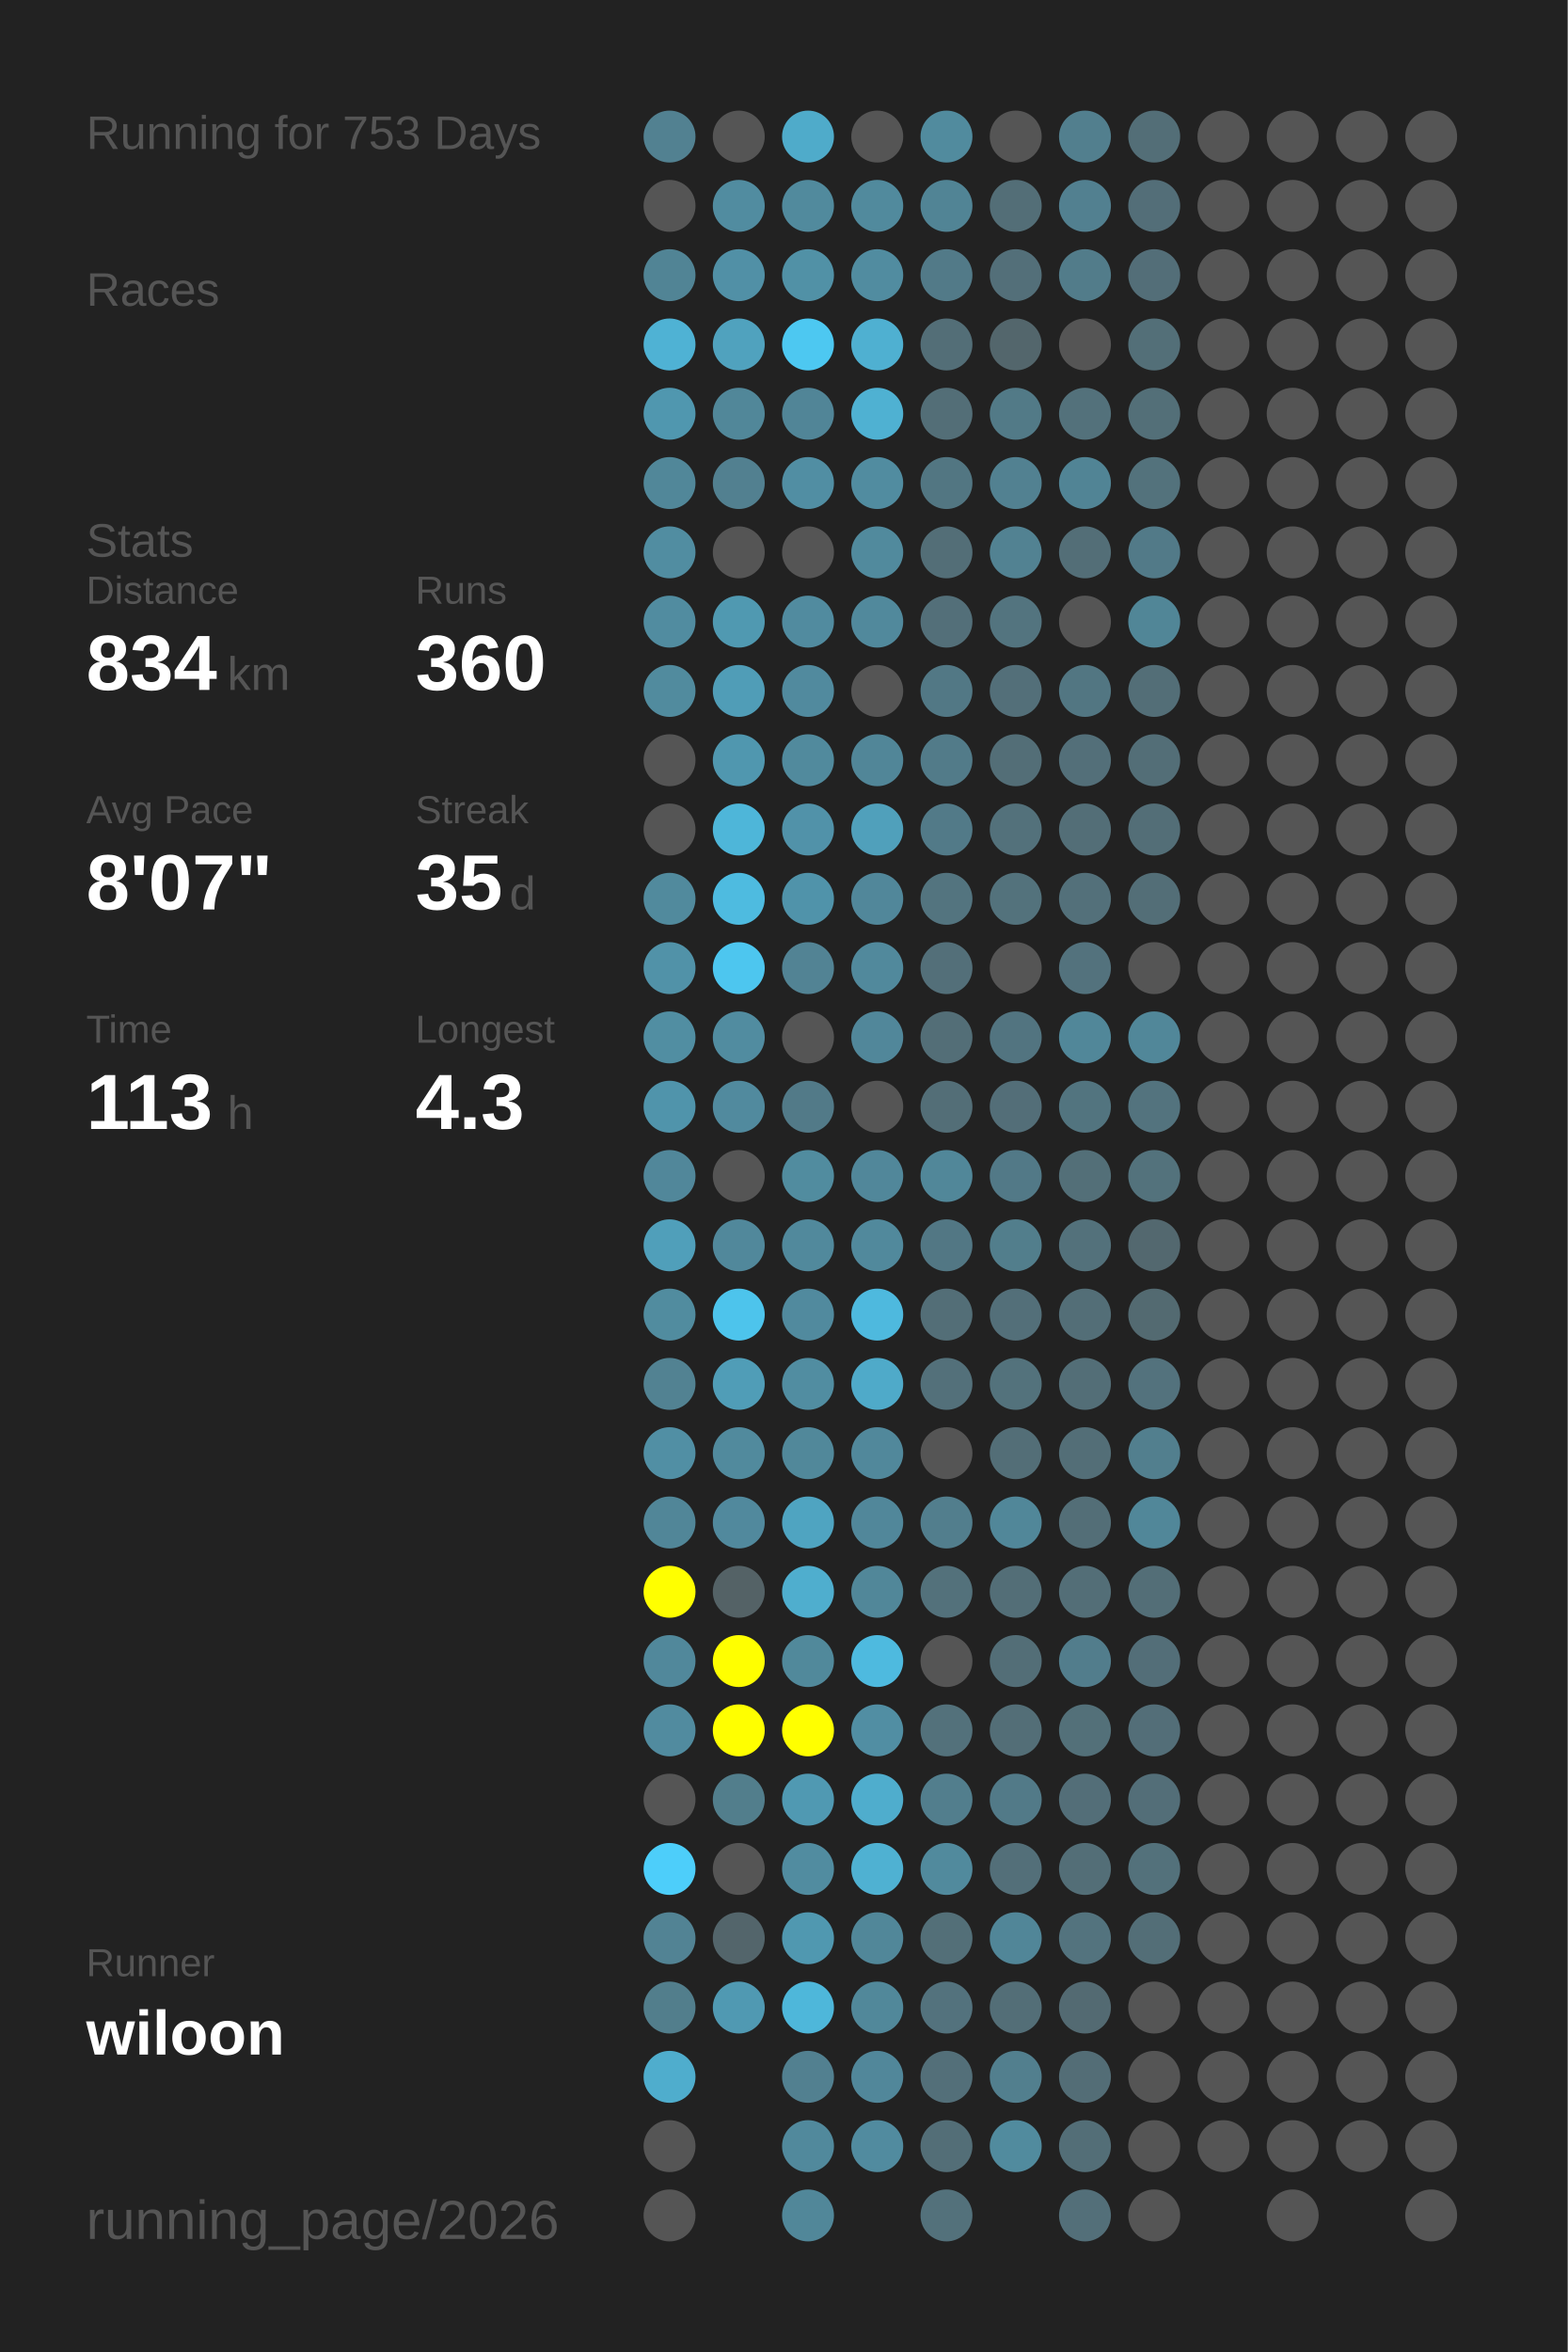
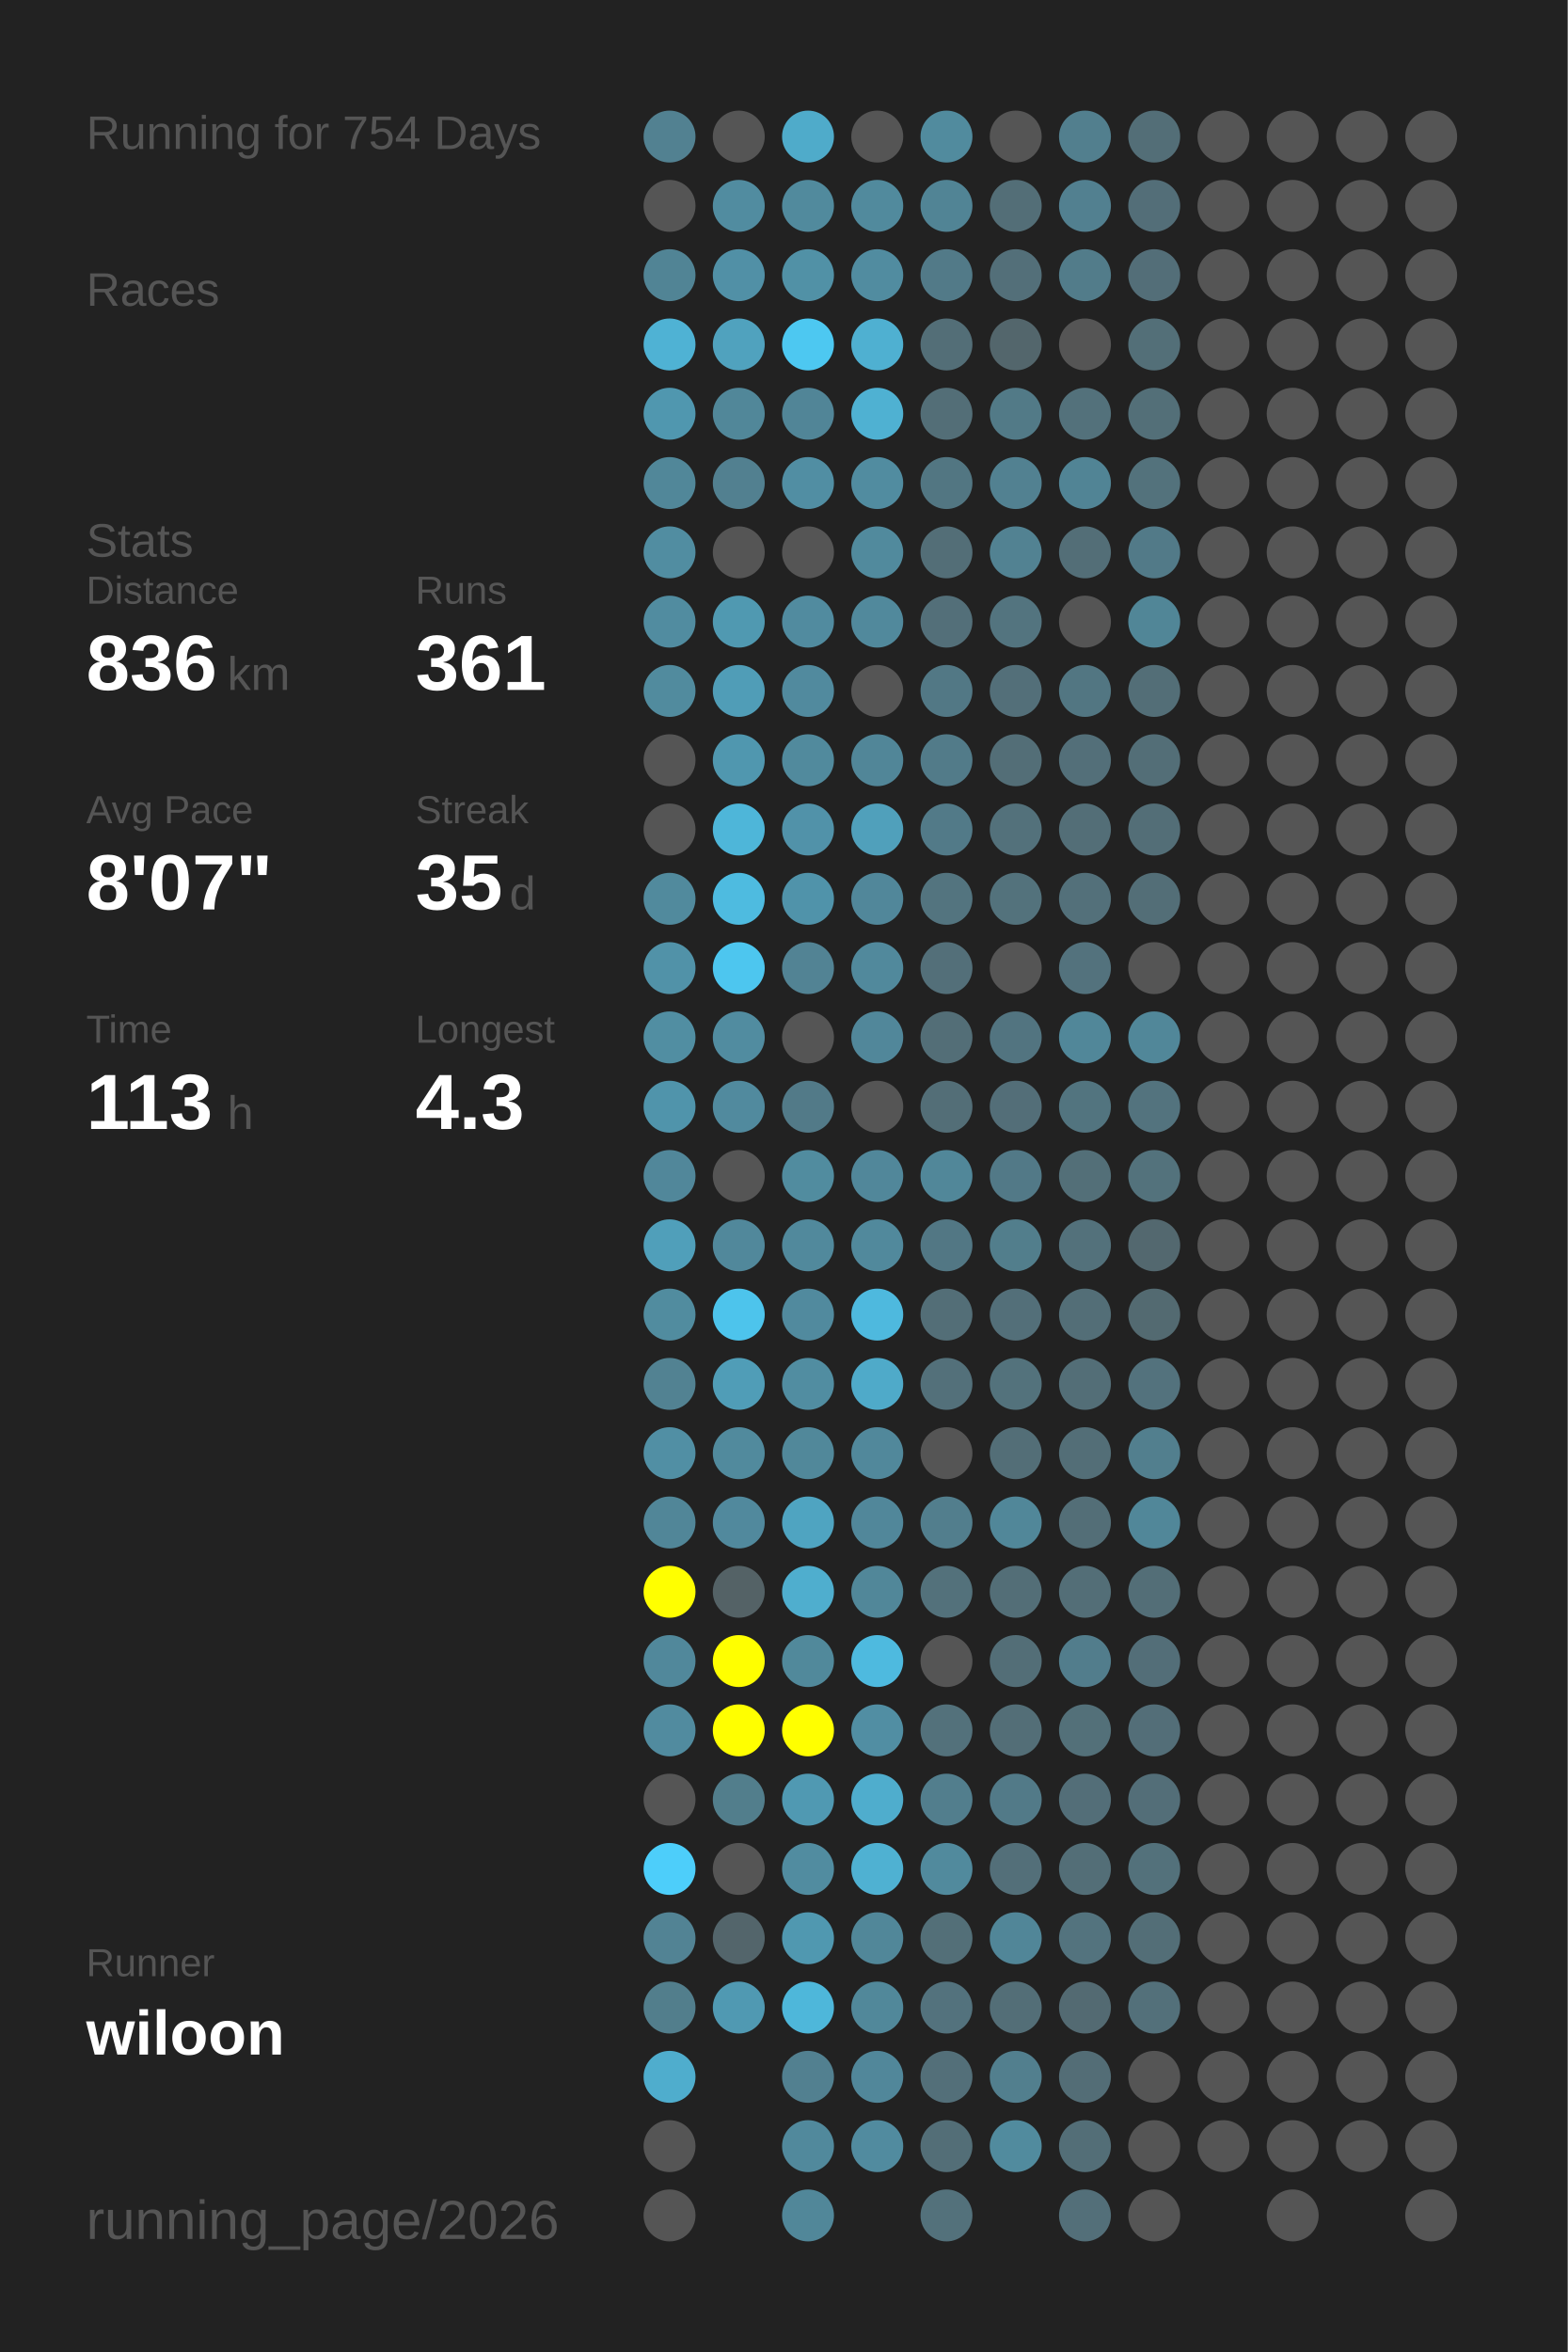
<svg xmlns="http://www.w3.org/2000/svg" baseProfile="full" height="300mm" version="1.1" viewBox="0,0,200,300" width="200mm">
  <defs />
  <rect fill="#222222" height="300" width="200" x="0" y="0" />
-   <text fill="#555555" style="font-size:6px; font-family:Arial;" x="11" y="19">Running for 753 Days</text>
+   <text fill="#555555" style="font-size:6px; font-family:Arial;" x="11" y="19">Running for 754 Days</text>
  <text fill="#555555" style="font-size:6px; font-family:Arial;" x="11" y="39">Races</text>
  <text fill="#555555" style="font-size:6px; font-family:Arial;" x="11" y="71">Stats</text>
  <text fill="#555555" style="font-size:5px; font-family:Arial;" x="11" y="77">Distance</text>
-   <text fill="#FFFFFF" style="font-size:10px; font-family:Arial; font-weight:bold;" x="11" y="88">834</text>
+   <text fill="#FFFFFF" style="font-size:10px; font-family:Arial; font-weight:bold;" x="11" y="88">836</text>
  <text fill="#555555" style="font-size:6px; font-family:Arial;" x="29" y="88">km</text>
  <text fill="#555555" style="font-size:5px; font-family:Arial;" x="53" y="77">Runs</text>
-   <text fill="#FFFFFF" style="font-size:10px; font-family:Arial; font-weight:bold;" x="53" y="88">360</text>
+   <text fill="#FFFFFF" style="font-size:10px; font-family:Arial; font-weight:bold;" x="53" y="88">361</text>
  <text fill="#555555" style="font-size:5px; font-family:Arial;" x="11" y="105">Avg Pace</text>
  <text fill="#FFFFFF" style="font-size:10px; font-family:Arial; font-weight:bold;" x="11" y="116">8'07"</text>
  <text fill="#555555" style="font-size:5px; font-family:Arial;" x="53" y="105">Streak</text>
  <text fill="#FFFFFF" style="font-size:10px; font-family:Arial; font-weight:bold;" x="53" y="116">35</text>
  <text fill="#555555" style="font-size:6px; font-family:Arial;" x="65" y="116">d</text>
  <text fill="#555555" style="font-size:5px; font-family:Arial;" x="11" y="133">Time</text>
  <text fill="#FFFFFF" style="font-size:10px; font-family:Arial; font-weight:bold;" x="11" y="144">113</text>
  <text fill="#555555" style="font-size:6px; font-family:Arial;" x="29" y="144">h</text>
  <text fill="#555555" style="font-size:5px; font-family:Arial;" x="53" y="133">Longest</text>
  <text fill="#FFFFFF" style="font-size:10px; font-family:Arial; font-weight:bold;" x="53" y="144">4.3</text>
  <text fill="#555555" style="font-size:5px; font-family:Arial;" x="11" y="252.065">Runner</text>
  <text fill="#FFFFFF" style="font-size:8px; font-family:Arial; font-weight:bold;" x="11" y="262.065">wiloon</text>
  <text fill="#555555" style="font-size:7px; font-family:Arial;" x="11" y="285.581">running_page/2026</text>
  <circle cx="85.417" cy="17.419" fill="#528191" r="3.312" />
  <circle cx="85.417" cy="26.258" fill="#555555" r="3.312" />
  <circle cx="85.417" cy="35.097" fill="#518495" r="3.312" />
  <circle cx="85.417" cy="43.935" fill="#4fb2d4" r="3.312" />
  <circle cx="85.417" cy="52.774" fill="#5097af" r="3.312" />
  <circle cx="85.417" cy="61.613" fill="#518799" r="3.312" />
  <circle cx="85.417" cy="70.452" fill="#518da1" r="3.312" />
  <circle cx="85.417" cy="79.29" fill="#518ca0" r="3.312" />
  <circle cx="85.417" cy="88.129" fill="#518b9e" r="3.312" />
  <circle cx="85.417" cy="96.968" fill="#555555" r="3.312" />
  <circle cx="85.417" cy="105.806" fill="#555555" r="3.312" />
  <circle cx="85.417" cy="114.645" fill="#518a9d" r="3.312" />
  <circle cx="85.417" cy="123.484" fill="#5192a8" r="3.312" />
  <circle cx="85.417" cy="132.323" fill="#518ea2" r="3.312" />
  <circle cx="85.417" cy="141.161" fill="#5094ab" r="3.312" />
  <circle cx="85.417" cy="150" fill="#51879a" r="3.312" />
  <circle cx="85.417" cy="158.839" fill="#509fba" r="3.312" />
  <circle cx="85.417" cy="167.677" fill="#518c9f" r="3.312" />
  <circle cx="85.417" cy="176.516" fill="#528292" r="3.312" />
  <circle cx="85.417" cy="185.355" fill="#518fa4" r="3.312" />
  <circle cx="85.417" cy="194.194" fill="#518698" r="3.312" />
  <circle cx="85.417" cy="203.032" fill="#FFFF00" r="3.312" />
  <circle cx="85.417" cy="211.871" fill="#51889b" r="3.312" />
  <circle cx="85.417" cy="220.71" fill="#518b9f" r="3.312" />
  <circle cx="85.417" cy="229.548" fill="#555555" r="3.312" />
  <circle cx="85.417" cy="238.387" fill="#4dcefa" r="3.312" />
  <circle cx="85.417" cy="247.226" fill="#528394" r="3.312" />
  <circle cx="85.417" cy="256.065" fill="#527e8c" r="3.312" />
  <circle cx="85.417" cy="264.903" fill="#4fadcd" r="3.312" />
  <circle cx="85.417" cy="273.742" fill="#555555" r="3.312" />
  <circle cx="85.417" cy="282.581" fill="#555555" r="3.312" />
  <circle cx="94.25" cy="17.419" fill="#555555" r="3.312" />
  <circle cx="94.25" cy="26.258" fill="#518ca0" r="3.312" />
  <circle cx="94.25" cy="35.097" fill="#5190a6" r="3.312" />
  <circle cx="94.25" cy="43.935" fill="#50a2be" r="3.312" />
  <circle cx="94.25" cy="52.774" fill="#518799" r="3.312" />
  <circle cx="94.25" cy="61.613" fill="#528090" r="3.312" />
  <circle cx="94.25" cy="70.452" fill="#555555" r="3.312" />
  <circle cx="94.25" cy="79.29" fill="#5099b1" r="3.312" />
  <circle cx="94.25" cy="88.129" fill="#509db7" r="3.312" />
  <circle cx="94.25" cy="96.968" fill="#5097af" r="3.312" />
  <circle cx="94.25" cy="105.806" fill="#4eb6d9" r="3.312" />
  <circle cx="94.25" cy="114.645" fill="#4ebbe0" r="3.312" />
  <circle cx="94.25" cy="123.484" fill="#4dc6ef" r="3.312" />
  <circle cx="94.25" cy="132.323" fill="#518ca0" r="3.312" />
  <circle cx="94.25" cy="141.161" fill="#518a9e" r="3.312" />
  <circle cx="94.25" cy="150" fill="#555555" r="3.312" />
  <circle cx="94.25" cy="158.839" fill="#51889b" r="3.312" />
  <circle cx="94.25" cy="167.677" fill="#4dc4ec" r="3.312" />
  <circle cx="94.25" cy="176.516" fill="#509db7" r="3.312" />
  <circle cx="94.25" cy="185.355" fill="#518a9d" r="3.312" />
  <circle cx="94.25" cy="194.194" fill="#51899d" r="3.312" />
  <circle cx="94.25" cy="203.032" fill="#546266" r="3.312" />
  <circle cx="94.25" cy="211.871" fill="#FFFF00" r="3.312" />
  <circle cx="94.25" cy="220.71" fill="#FFFF00" r="3.312" />
  <circle cx="94.25" cy="229.548" fill="#527e8c" r="3.312" />
  <circle cx="94.25" cy="238.387" fill="#555555" r="3.312" />
  <circle cx="94.25" cy="247.226" fill="#53656b" r="3.312" />
  <circle cx="94.25" cy="256.065" fill="#5099b2" r="3.312" />
  <circle cx="103.083" cy="17.419" fill="#4fabca" r="3.312" />
  <circle cx="103.083" cy="26.258" fill="#518a9d" r="3.312" />
  <circle cx="103.083" cy="35.097" fill="#5191a6" r="3.312" />
  <circle cx="103.083" cy="43.935" fill="#4dc8f1" r="3.312" />
  <circle cx="103.083" cy="52.774" fill="#518597" r="3.312" />
  <circle cx="103.083" cy="61.613" fill="#518ea3" r="3.312" />
  <circle cx="103.083" cy="70.452" fill="#555555" r="3.312" />
  <circle cx="103.083" cy="79.29" fill="#518b9f" r="3.312" />
  <circle cx="103.083" cy="88.129" fill="#518a9e" r="3.312" />
  <circle cx="103.083" cy="96.968" fill="#518a9d" r="3.312" />
  <circle cx="103.083" cy="105.806" fill="#5192a9" r="3.312" />
  <circle cx="103.083" cy="114.645" fill="#5093aa" r="3.312" />
  <circle cx="103.083" cy="123.484" fill="#528394" r="3.312" />
  <circle cx="103.083" cy="132.323" fill="#555555" r="3.312" />
  <circle cx="103.083" cy="141.161" fill="#527a88" r="3.312" />
  <circle cx="103.083" cy="150" fill="#518c9f" r="3.312" />
  <circle cx="103.083" cy="158.839" fill="#51899c" r="3.312" />
  <circle cx="103.083" cy="167.677" fill="#518a9e" r="3.312" />
  <circle cx="103.083" cy="176.516" fill="#518da1" r="3.312" />
  <circle cx="103.083" cy="185.355" fill="#51889a" r="3.312" />
  <circle cx="103.083" cy="194.194" fill="#4fa4c1" r="3.312" />
  <circle cx="103.083" cy="203.032" fill="#4faece" r="3.312" />
  <circle cx="103.083" cy="211.871" fill="#51899b" r="3.312" />
  <circle cx="103.083" cy="220.71" fill="#FFFF00" r="3.312" />
  <circle cx="103.083" cy="229.548" fill="#5099b2" r="3.312" />
  <circle cx="103.083" cy="238.387" fill="#518ca0" r="3.312" />
  <circle cx="103.083" cy="247.226" fill="#5098b0" r="3.312" />
  <circle cx="103.083" cy="256.065" fill="#4eb7da" r="3.312" />
  <circle cx="103.083" cy="264.903" fill="#528090" r="3.312" />
  <circle cx="103.083" cy="273.742" fill="#51899c" r="3.312" />
  <circle cx="103.083" cy="282.581" fill="#518799" r="3.312" />
  <circle cx="111.917" cy="17.419" fill="#555555" r="3.312" />
  <circle cx="111.917" cy="26.258" fill="#518a9d" r="3.312" />
  <circle cx="111.917" cy="35.097" fill="#518ca0" r="3.312" />
  <circle cx="111.917" cy="43.935" fill="#4fb0d1" r="3.312" />
  <circle cx="111.917" cy="52.774" fill="#4fb1d2" r="3.312" />
  <circle cx="111.917" cy="61.613" fill="#518ca0" r="3.312" />
  <circle cx="111.917" cy="70.452" fill="#518a9d" r="3.312" />
  <circle cx="111.917" cy="79.29" fill="#51899c" r="3.312" />
  <circle cx="111.917" cy="88.129" fill="#555555" r="3.312" />
  <circle cx="111.917" cy="96.968" fill="#518698" r="3.312" />
  <circle cx="111.917" cy="105.806" fill="#50a0bb" r="3.312" />
  <circle cx="111.917" cy="114.645" fill="#51879a" r="3.312" />
  <circle cx="111.917" cy="123.484" fill="#51899c" r="3.312" />
  <circle cx="111.917" cy="132.323" fill="#51879a" r="3.312" />
  <circle cx="111.917" cy="141.161" fill="#555555" r="3.312" />
  <circle cx="111.917" cy="150" fill="#51879a" r="3.312" />
  <circle cx="111.917" cy="158.839" fill="#51899c" r="3.312" />
  <circle cx="111.917" cy="167.677" fill="#4eb9de" r="3.312" />
  <circle cx="111.917" cy="176.516" fill="#4faac9" r="3.312" />
  <circle cx="111.917" cy="185.355" fill="#51889b" r="3.312" />
  <circle cx="111.917" cy="194.194" fill="#51879a" r="3.312" />
  <circle cx="111.917" cy="203.032" fill="#518799" r="3.312" />
  <circle cx="111.917" cy="211.871" fill="#4ebadf" r="3.312" />
  <circle cx="111.917" cy="220.71" fill="#518ea3" r="3.312" />
  <circle cx="111.917" cy="229.548" fill="#4fadcd" r="3.312" />
  <circle cx="111.917" cy="238.387" fill="#4fb1d2" r="3.312" />
  <circle cx="111.917" cy="247.226" fill="#518799" r="3.312" />
  <circle cx="111.917" cy="256.065" fill="#51889a" r="3.312" />
  <circle cx="111.917" cy="264.903" fill="#51879a" r="3.312" />
  <circle cx="111.917" cy="273.742" fill="#518b9f" r="3.312" />
  <circle cx="120.75" cy="17.419" fill="#518b9e" r="3.312" />
  <circle cx="120.75" cy="26.258" fill="#518495" r="3.312" />
  <circle cx="120.75" cy="35.097" fill="#527a88" r="3.312" />
  <circle cx="120.75" cy="43.935" fill="#536e77" r="3.312" />
  <circle cx="120.75" cy="52.774" fill="#536e77" r="3.312" />
  <circle cx="120.75" cy="61.613" fill="#527682" r="3.312" />
  <circle cx="120.75" cy="70.452" fill="#536e77" r="3.312" />
  <circle cx="120.75" cy="79.29" fill="#536f79" r="3.312" />
  <circle cx="120.75" cy="88.129" fill="#527885" r="3.312" />
  <circle cx="120.75" cy="96.968" fill="#527b89" r="3.312" />
  <circle cx="120.75" cy="105.806" fill="#527a88" r="3.312" />
  <circle cx="120.75" cy="114.645" fill="#53747f" r="3.312" />
  <circle cx="120.75" cy="123.484" fill="#536f79" r="3.312" />
  <circle cx="120.75" cy="132.323" fill="#536e77" r="3.312" />
  <circle cx="120.75" cy="141.161" fill="#536e77" r="3.312" />
  <circle cx="120.75" cy="150" fill="#518799" r="3.312" />
  <circle cx="120.75" cy="158.839" fill="#527784" r="3.312" />
  <circle cx="120.75" cy="167.677" fill="#536e77" r="3.312" />
  <circle cx="120.75" cy="176.516" fill="#53707a" r="3.312" />
  <circle cx="120.75" cy="185.355" fill="#555555" r="3.312" />
  <circle cx="120.75" cy="194.194" fill="#527e8d" r="3.312" />
  <circle cx="120.75" cy="203.032" fill="#53717b" r="3.312" />
  <circle cx="120.75" cy="211.871" fill="#555555" r="3.312" />
  <circle cx="120.75" cy="220.71" fill="#53717b" r="3.312" />
  <circle cx="120.75" cy="229.548" fill="#527e8d" r="3.312" />
  <circle cx="120.75" cy="238.387" fill="#518a9d" r="3.312" />
  <circle cx="120.75" cy="247.226" fill="#536f78" r="3.312" />
  <circle cx="120.75" cy="256.065" fill="#53727d" r="3.312" />
  <circle cx="120.75" cy="264.903" fill="#536f79" r="3.312" />
  <circle cx="120.75" cy="273.742" fill="#536e77" r="3.312" />
  <circle cx="120.75" cy="282.581" fill="#53717b" r="3.312" />
  <circle cx="129.583" cy="17.419" fill="#555555" r="3.312" />
  <circle cx="129.583" cy="26.258" fill="#536e77" r="3.312" />
  <circle cx="129.583" cy="35.097" fill="#536f79" r="3.312" />
  <circle cx="129.583" cy="43.935" fill="#53666c" r="3.312" />
  <circle cx="129.583" cy="52.774" fill="#527a87" r="3.312" />
  <circle cx="129.583" cy="61.613" fill="#528191" r="3.312" />
  <circle cx="129.583" cy="70.452" fill="#528292" r="3.312" />
  <circle cx="129.583" cy="79.29" fill="#53747f" r="3.312" />
  <circle cx="129.583" cy="88.129" fill="#536f79" r="3.312" />
  <circle cx="129.583" cy="96.968" fill="#536e77" r="3.312" />
  <circle cx="129.583" cy="105.806" fill="#53717b" r="3.312" />
  <circle cx="129.583" cy="114.645" fill="#53727c" r="3.312" />
  <circle cx="129.583" cy="123.484" fill="#555555" r="3.312" />
  <circle cx="129.583" cy="132.323" fill="#527480" r="3.312" />
  <circle cx="129.583" cy="141.161" fill="#536e78" r="3.312" />
  <circle cx="129.583" cy="150" fill="#527987" r="3.312" />
  <circle cx="129.583" cy="158.839" fill="#527e8c" r="3.312" />
  <circle cx="129.583" cy="167.677" fill="#536f79" r="3.312" />
  <circle cx="129.583" cy="176.516" fill="#53727c" r="3.312" />
  <circle cx="129.583" cy="185.355" fill="#536e77" r="3.312" />
  <circle cx="129.583" cy="194.194" fill="#518799" r="3.312" />
  <circle cx="129.583" cy="203.032" fill="#536e77" r="3.312" />
  <circle cx="129.583" cy="211.871" fill="#536e77" r="3.312" />
  <circle cx="129.583" cy="220.71" fill="#536e77" r="3.312" />
  <circle cx="129.583" cy="229.548" fill="#527a88" r="3.312" />
  <circle cx="129.583" cy="238.387" fill="#536f79" r="3.312" />
  <circle cx="129.583" cy="247.226" fill="#518698" r="3.312" />
  <circle cx="129.583" cy="256.065" fill="#536e77" r="3.312" />
  <circle cx="129.583" cy="264.903" fill="#527f8e" r="3.312" />
  <circle cx="129.583" cy="273.742" fill="#518b9e" r="3.312" />
  <circle cx="138.417" cy="17.419" fill="#527f8e" r="3.312" />
  <circle cx="138.417" cy="26.258" fill="#528090" r="3.312" />
  <circle cx="138.417" cy="35.097" fill="#527c8a" r="3.312" />
  <circle cx="138.417" cy="43.935" fill="#555555" r="3.312" />
  <circle cx="138.417" cy="52.774" fill="#53717b" r="3.312" />
  <circle cx="138.417" cy="61.613" fill="#518495" r="3.312" />
  <circle cx="138.417" cy="70.452" fill="#536e77" r="3.312" />
  <circle cx="138.417" cy="79.29" fill="#555555" r="3.312" />
  <circle cx="138.417" cy="88.129" fill="#527682" r="3.312" />
  <circle cx="138.417" cy="96.968" fill="#536f79" r="3.312" />
  <circle cx="138.417" cy="105.806" fill="#536e77" r="3.312" />
  <circle cx="138.417" cy="114.645" fill="#53707a" r="3.312" />
  <circle cx="138.417" cy="123.484" fill="#53727d" r="3.312" />
  <circle cx="138.417" cy="132.323" fill="#518799" r="3.312" />
  <circle cx="138.417" cy="141.161" fill="#52747f" r="3.312" />
  <circle cx="138.417" cy="150" fill="#536f78" r="3.312" />
  <circle cx="138.417" cy="158.839" fill="#53717b" r="3.312" />
  <circle cx="138.417" cy="167.677" fill="#536e77" r="3.312" />
  <circle cx="138.417" cy="176.516" fill="#536e77" r="3.312" />
  <circle cx="138.417" cy="185.355" fill="#536e77" r="3.312" />
  <circle cx="138.417" cy="194.194" fill="#536e77" r="3.312" />
  <circle cx="138.417" cy="203.032" fill="#536e77" r="3.312" />
  <circle cx="138.417" cy="211.871" fill="#527d8c" r="3.312" />
  <circle cx="138.417" cy="220.71" fill="#537079" r="3.312" />
  <circle cx="138.417" cy="229.548" fill="#536e78" r="3.312" />
  <circle cx="138.417" cy="238.387" fill="#536e77" r="3.312" />
  <circle cx="138.417" cy="247.226" fill="#53737e" r="3.312" />
  <circle cx="138.417" cy="256.065" fill="#536a72" r="3.312" />
  <circle cx="138.417" cy="264.903" fill="#536d76" r="3.312" />
  <circle cx="138.417" cy="273.742" fill="#536e77" r="3.312" />
  <circle cx="138.417" cy="282.581" fill="#536f79" r="3.312" />
  <circle cx="147.25" cy="17.419" fill="#536e77" r="3.312" />
  <circle cx="147.25" cy="26.258" fill="#536e78" r="3.312" />
  <circle cx="147.25" cy="35.097" fill="#536e78" r="3.312" />
  <circle cx="147.25" cy="43.935" fill="#536f78" r="3.312" />
  <circle cx="147.25" cy="52.774" fill="#536f78" r="3.312" />
  <circle cx="147.25" cy="61.613" fill="#53727c" r="3.312" />
  <circle cx="147.25" cy="70.452" fill="#527a88" r="3.312" />
  <circle cx="147.25" cy="79.29" fill="#518697" r="3.312" />
  <circle cx="147.25" cy="88.129" fill="#536e77" r="3.312" />
  <circle cx="147.25" cy="96.968" fill="#536e77" r="3.312" />
  <circle cx="147.25" cy="105.806" fill="#536e77" r="3.312" />
  <circle cx="147.25" cy="114.645" fill="#536e77" r="3.312" />
  <circle cx="147.25" cy="123.484" fill="#555555" r="3.312" />
  <circle cx="147.25" cy="132.323" fill="#518799" r="3.312" />
  <circle cx="147.25" cy="141.161" fill="#53737e" r="3.312" />
  <circle cx="147.25" cy="150" fill="#53727c" r="3.312" />
  <circle cx="147.25" cy="158.839" fill="#53686f" r="3.312" />
  <circle cx="147.25" cy="167.677" fill="#536a71" r="3.312" />
  <circle cx="147.25" cy="176.516" fill="#53727d" r="3.312" />
  <circle cx="147.25" cy="185.355" fill="#527f8e" r="3.312" />
  <circle cx="147.25" cy="194.194" fill="#518799" r="3.312" />
  <circle cx="147.25" cy="203.032" fill="#536e77" r="3.312" />
  <circle cx="147.25" cy="211.871" fill="#536e78" r="3.312" />
  <circle cx="147.25" cy="220.71" fill="#536e78" r="3.312" />
  <circle cx="147.25" cy="229.548" fill="#536e78" r="3.312" />
  <circle cx="147.25" cy="238.387" fill="#53717b" r="3.312" />
  <circle cx="147.25" cy="247.226" fill="#536e77" r="3.312" />
-   <circle cx="147.25" cy="256.065" fill="#555555" r="3.312" />
+   <circle cx="147.25" cy="256.065" fill="#53707a" r="3.312" />
  <circle cx="147.25" cy="264.903" fill="#555555" r="3.312" />
  <circle cx="147.25" cy="273.742" fill="#555555" r="3.312" />
  <circle cx="147.25" cy="282.581" fill="#555555" r="3.312" />
  <circle cx="156.083" cy="17.419" fill="#555555" r="3.312" />
  <circle cx="156.083" cy="26.258" fill="#555555" r="3.312" />
  <circle cx="156.083" cy="35.097" fill="#555555" r="3.312" />
  <circle cx="156.083" cy="43.935" fill="#555555" r="3.312" />
  <circle cx="156.083" cy="52.774" fill="#555555" r="3.312" />
  <circle cx="156.083" cy="61.613" fill="#555555" r="3.312" />
  <circle cx="156.083" cy="70.452" fill="#555555" r="3.312" />
  <circle cx="156.083" cy="79.29" fill="#555555" r="3.312" />
  <circle cx="156.083" cy="88.129" fill="#555555" r="3.312" />
  <circle cx="156.083" cy="96.968" fill="#555555" r="3.312" />
  <circle cx="156.083" cy="105.806" fill="#555555" r="3.312" />
  <circle cx="156.083" cy="114.645" fill="#555555" r="3.312" />
  <circle cx="156.083" cy="123.484" fill="#555555" r="3.312" />
  <circle cx="156.083" cy="132.323" fill="#555555" r="3.312" />
  <circle cx="156.083" cy="141.161" fill="#555555" r="3.312" />
  <circle cx="156.083" cy="150" fill="#555555" r="3.312" />
  <circle cx="156.083" cy="158.839" fill="#555555" r="3.312" />
  <circle cx="156.083" cy="167.677" fill="#555555" r="3.312" />
  <circle cx="156.083" cy="176.516" fill="#555555" r="3.312" />
  <circle cx="156.083" cy="185.355" fill="#555555" r="3.312" />
  <circle cx="156.083" cy="194.194" fill="#555555" r="3.312" />
  <circle cx="156.083" cy="203.032" fill="#555555" r="3.312" />
  <circle cx="156.083" cy="211.871" fill="#555555" r="3.312" />
  <circle cx="156.083" cy="220.71" fill="#555555" r="3.312" />
  <circle cx="156.083" cy="229.548" fill="#555555" r="3.312" />
  <circle cx="156.083" cy="238.387" fill="#555555" r="3.312" />
  <circle cx="156.083" cy="247.226" fill="#555555" r="3.312" />
  <circle cx="156.083" cy="256.065" fill="#555555" r="3.312" />
  <circle cx="156.083" cy="264.903" fill="#555555" r="3.312" />
  <circle cx="156.083" cy="273.742" fill="#555555" r="3.312" />
  <circle cx="164.917" cy="17.419" fill="#555555" r="3.312" />
  <circle cx="164.917" cy="26.258" fill="#555555" r="3.312" />
  <circle cx="164.917" cy="35.097" fill="#555555" r="3.312" />
  <circle cx="164.917" cy="43.935" fill="#555555" r="3.312" />
  <circle cx="164.917" cy="52.774" fill="#555555" r="3.312" />
  <circle cx="164.917" cy="61.613" fill="#555555" r="3.312" />
  <circle cx="164.917" cy="70.452" fill="#555555" r="3.312" />
  <circle cx="164.917" cy="79.29" fill="#555555" r="3.312" />
  <circle cx="164.917" cy="88.129" fill="#555555" r="3.312" />
  <circle cx="164.917" cy="96.968" fill="#555555" r="3.312" />
  <circle cx="164.917" cy="105.806" fill="#555555" r="3.312" />
  <circle cx="164.917" cy="114.645" fill="#555555" r="3.312" />
  <circle cx="164.917" cy="123.484" fill="#555555" r="3.312" />
  <circle cx="164.917" cy="132.323" fill="#555555" r="3.312" />
  <circle cx="164.917" cy="141.161" fill="#555555" r="3.312" />
  <circle cx="164.917" cy="150" fill="#555555" r="3.312" />
  <circle cx="164.917" cy="158.839" fill="#555555" r="3.312" />
  <circle cx="164.917" cy="167.677" fill="#555555" r="3.312" />
  <circle cx="164.917" cy="176.516" fill="#555555" r="3.312" />
  <circle cx="164.917" cy="185.355" fill="#555555" r="3.312" />
  <circle cx="164.917" cy="194.194" fill="#555555" r="3.312" />
  <circle cx="164.917" cy="203.032" fill="#555555" r="3.312" />
  <circle cx="164.917" cy="211.871" fill="#555555" r="3.312" />
  <circle cx="164.917" cy="220.71" fill="#555555" r="3.312" />
  <circle cx="164.917" cy="229.548" fill="#555555" r="3.312" />
  <circle cx="164.917" cy="238.387" fill="#555555" r="3.312" />
  <circle cx="164.917" cy="247.226" fill="#555555" r="3.312" />
  <circle cx="164.917" cy="256.065" fill="#555555" r="3.312" />
  <circle cx="164.917" cy="264.903" fill="#555555" r="3.312" />
  <circle cx="164.917" cy="273.742" fill="#555555" r="3.312" />
  <circle cx="164.917" cy="282.581" fill="#555555" r="3.312" />
  <circle cx="173.75" cy="17.419" fill="#555555" r="3.312" />
  <circle cx="173.75" cy="26.258" fill="#555555" r="3.312" />
  <circle cx="173.75" cy="35.097" fill="#555555" r="3.312" />
  <circle cx="173.75" cy="43.935" fill="#555555" r="3.312" />
  <circle cx="173.75" cy="52.774" fill="#555555" r="3.312" />
  <circle cx="173.75" cy="61.613" fill="#555555" r="3.312" />
  <circle cx="173.75" cy="70.452" fill="#555555" r="3.312" />
  <circle cx="173.75" cy="79.29" fill="#555555" r="3.312" />
  <circle cx="173.75" cy="88.129" fill="#555555" r="3.312" />
  <circle cx="173.75" cy="96.968" fill="#555555" r="3.312" />
  <circle cx="173.75" cy="105.806" fill="#555555" r="3.312" />
  <circle cx="173.75" cy="114.645" fill="#555555" r="3.312" />
  <circle cx="173.75" cy="123.484" fill="#555555" r="3.312" />
  <circle cx="173.75" cy="132.323" fill="#555555" r="3.312" />
  <circle cx="173.75" cy="141.161" fill="#555555" r="3.312" />
  <circle cx="173.75" cy="150" fill="#555555" r="3.312" />
  <circle cx="173.75" cy="158.839" fill="#555555" r="3.312" />
  <circle cx="173.75" cy="167.677" fill="#555555" r="3.312" />
  <circle cx="173.75" cy="176.516" fill="#555555" r="3.312" />
  <circle cx="173.75" cy="185.355" fill="#555555" r="3.312" />
  <circle cx="173.75" cy="194.194" fill="#555555" r="3.312" />
  <circle cx="173.75" cy="203.032" fill="#555555" r="3.312" />
  <circle cx="173.75" cy="211.871" fill="#555555" r="3.312" />
  <circle cx="173.75" cy="220.71" fill="#555555" r="3.312" />
  <circle cx="173.75" cy="229.548" fill="#555555" r="3.312" />
  <circle cx="173.75" cy="238.387" fill="#555555" r="3.312" />
  <circle cx="173.75" cy="247.226" fill="#555555" r="3.312" />
  <circle cx="173.75" cy="256.065" fill="#555555" r="3.312" />
  <circle cx="173.75" cy="264.903" fill="#555555" r="3.312" />
  <circle cx="173.75" cy="273.742" fill="#555555" r="3.312" />
  <circle cx="182.583" cy="17.419" fill="#555555" r="3.312" />
  <circle cx="182.583" cy="26.258" fill="#555555" r="3.312" />
  <circle cx="182.583" cy="35.097" fill="#555555" r="3.312" />
  <circle cx="182.583" cy="43.935" fill="#555555" r="3.312" />
  <circle cx="182.583" cy="52.774" fill="#555555" r="3.312" />
  <circle cx="182.583" cy="61.613" fill="#555555" r="3.312" />
  <circle cx="182.583" cy="70.452" fill="#555555" r="3.312" />
  <circle cx="182.583" cy="79.29" fill="#555555" r="3.312" />
  <circle cx="182.583" cy="88.129" fill="#555555" r="3.312" />
  <circle cx="182.583" cy="96.968" fill="#555555" r="3.312" />
  <circle cx="182.583" cy="105.806" fill="#555555" r="3.312" />
  <circle cx="182.583" cy="114.645" fill="#555555" r="3.312" />
  <circle cx="182.583" cy="123.484" fill="#555555" r="3.312" />
  <circle cx="182.583" cy="132.323" fill="#555555" r="3.312" />
  <circle cx="182.583" cy="141.161" fill="#555555" r="3.312" />
  <circle cx="182.583" cy="150" fill="#555555" r="3.312" />
  <circle cx="182.583" cy="158.839" fill="#555555" r="3.312" />
  <circle cx="182.583" cy="167.677" fill="#555555" r="3.312" />
  <circle cx="182.583" cy="176.516" fill="#555555" r="3.312" />
  <circle cx="182.583" cy="185.355" fill="#555555" r="3.312" />
  <circle cx="182.583" cy="194.194" fill="#555555" r="3.312" />
  <circle cx="182.583" cy="203.032" fill="#555555" r="3.312" />
  <circle cx="182.583" cy="211.871" fill="#555555" r="3.312" />
  <circle cx="182.583" cy="220.71" fill="#555555" r="3.312" />
  <circle cx="182.583" cy="229.548" fill="#555555" r="3.312" />
  <circle cx="182.583" cy="238.387" fill="#555555" r="3.312" />
  <circle cx="182.583" cy="247.226" fill="#555555" r="3.312" />
  <circle cx="182.583" cy="256.065" fill="#555555" r="3.312" />
  <circle cx="182.583" cy="264.903" fill="#555555" r="3.312" />
  <circle cx="182.583" cy="273.742" fill="#555555" r="3.312" />
  <circle cx="182.583" cy="282.581" fill="#555555" r="3.312" />
</svg>
